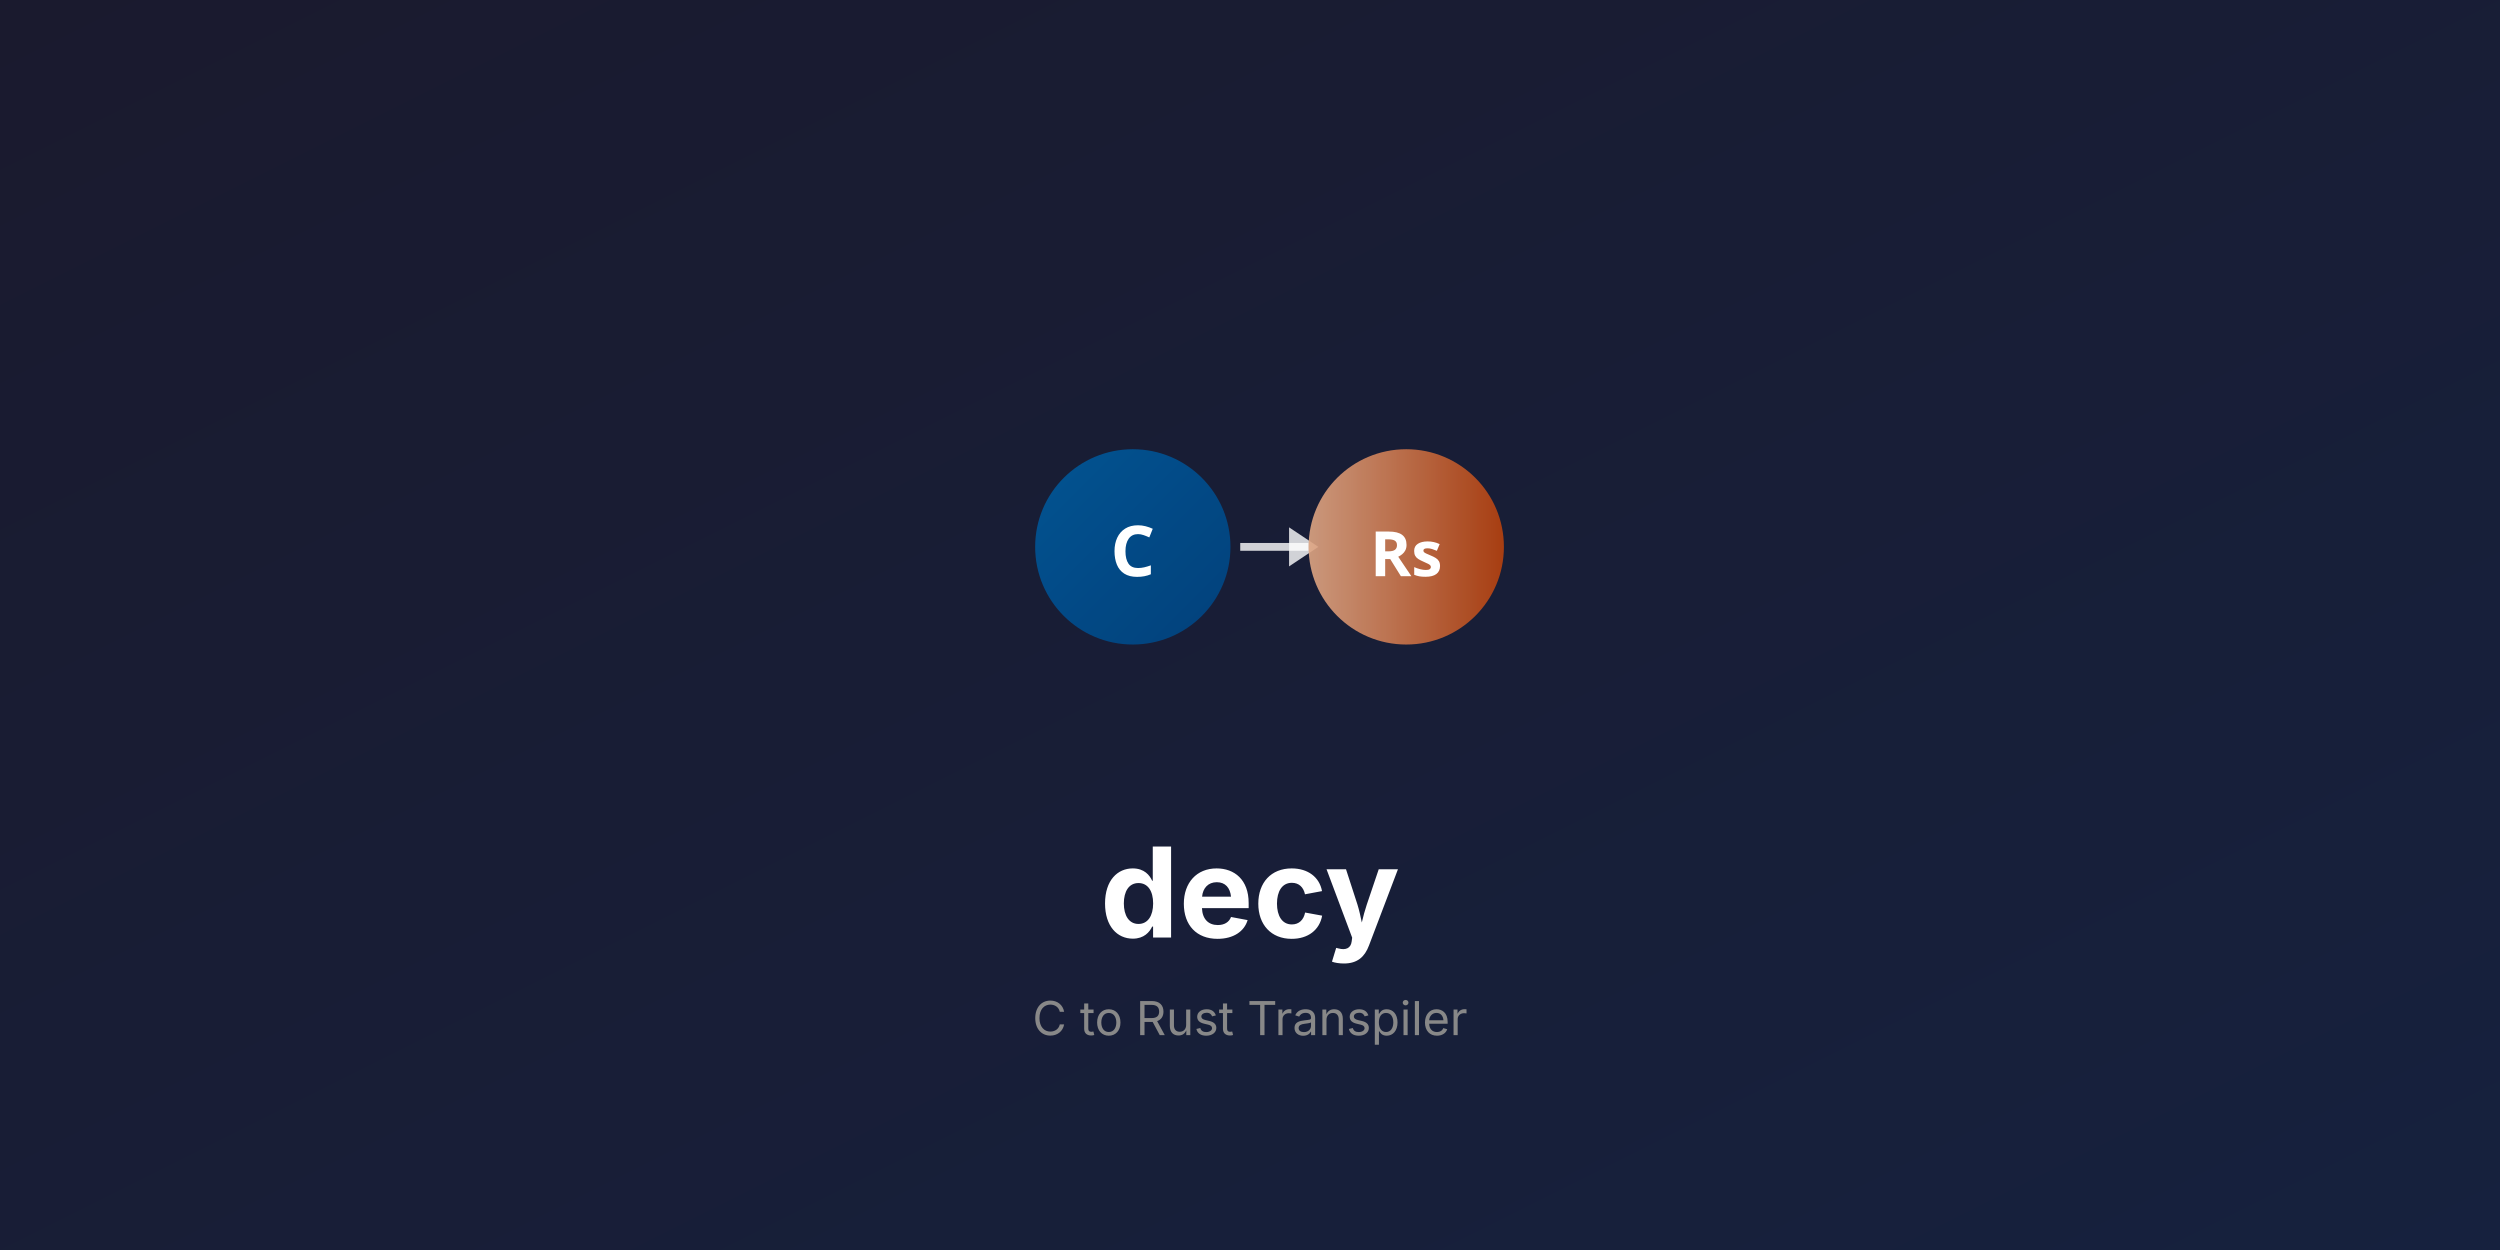
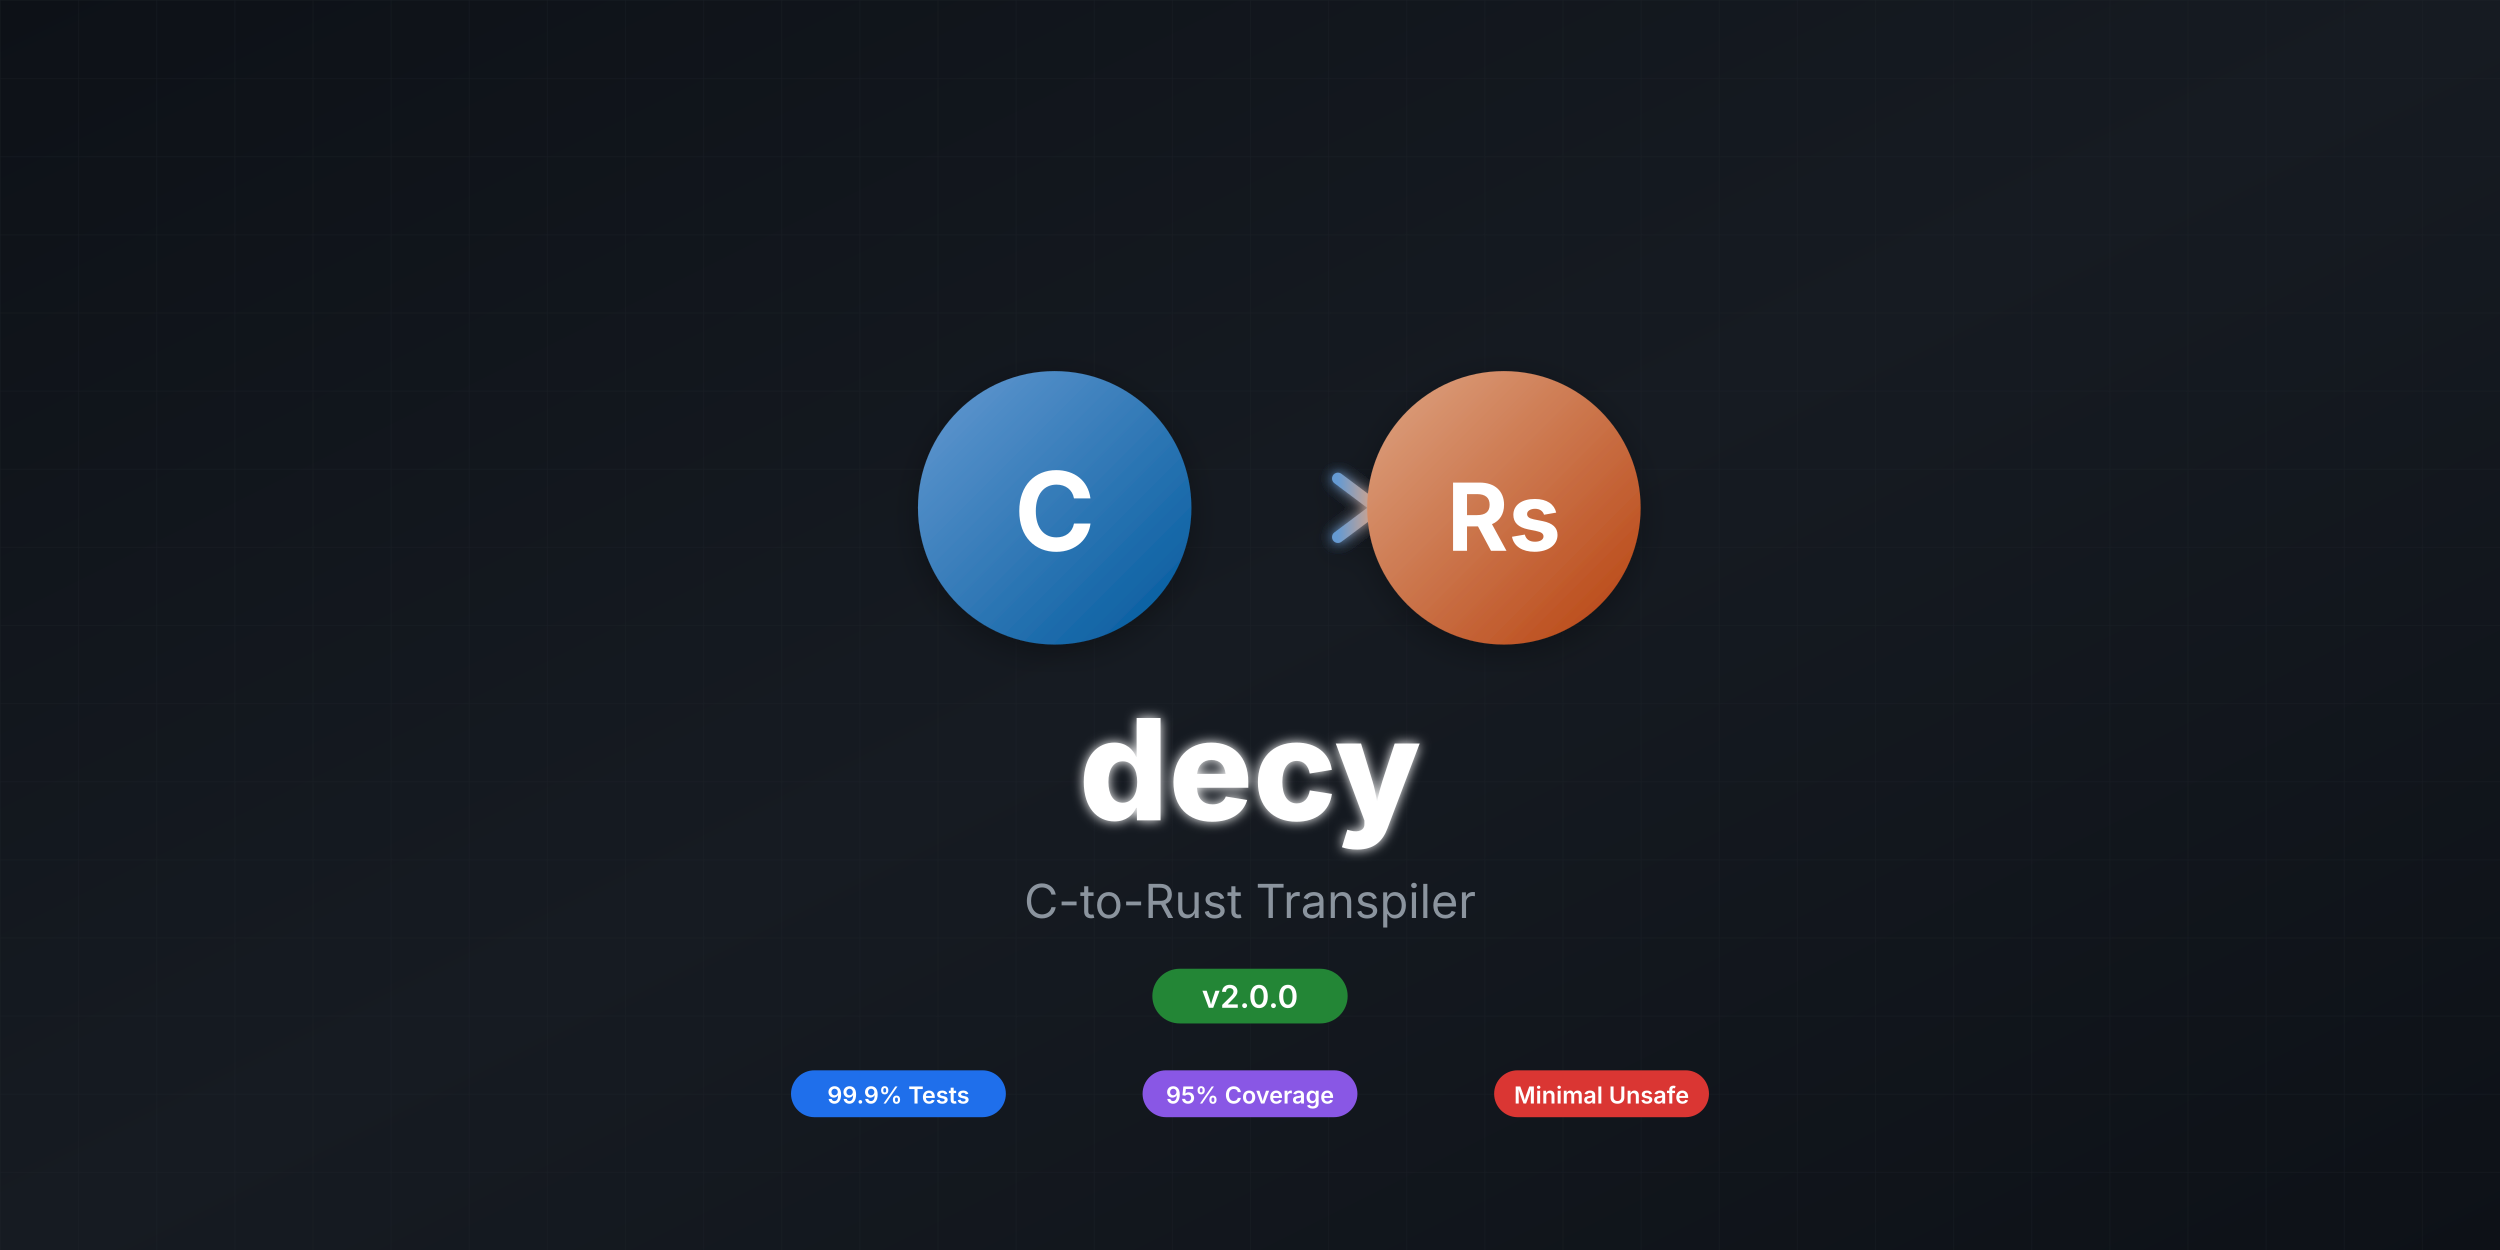
<svg xmlns="http://www.w3.org/2000/svg" viewBox="0 0 1280 640">
  <defs>
    <linearGradient id="bg" x1="0%" y1="0%" x2="100%" y2="100%">
-       <stop offset="0%" style="stop-color:#1a1a2e" />
-       <stop offset="100%" style="stop-color:#16213e" />
+       <stop offset="0%" style="stop-color:#0d1117" />
+       <stop offset="50%" style="stop-color:#161b22" />
+       <stop offset="100%" style="stop-color:#0d1117" />
    </linearGradient>
-     <linearGradient id="c" x1="0%" y1="0%" x2="100%" y2="100%">
-       <stop offset="0%" style="stop-color:#00599C" />
-       <stop offset="100%" style="stop-color:#004482" />
+     <linearGradient id="c-grad" x1="0%" y1="0%" x2="100%" y2="100%">
+       <stop offset="0%" style="stop-color:#659AD2" />
+       <stop offset="100%" style="stop-color:#00599C" />
    </linearGradient>
-     <linearGradient id="rust" x1="0%" y1="0%" x2="100%" y2="0%">
-       <stop offset="0%" style="stop-color:#dea584" />
-       <stop offset="100%" style="stop-color:#b7410e" />
+     <linearGradient id="rust-grad" x1="0%" y1="0%" x2="100%" y2="100%">
+       <stop offset="0%" style="stop-color:#DEA584" />
+       <stop offset="100%" style="stop-color:#B7410E" />
    </linearGradient>
+     <linearGradient id="arrow-grad" x1="0%" y1="0%" x2="100%" y2="0%">
+       <stop offset="0%" style="stop-color:#659AD2" />
+       <stop offset="100%" style="stop-color:#DEA584" />
+     </linearGradient>
+     <filter id="glow" x="-50%" y="-50%" width="200%" height="200%">
+       <feGaussianBlur stdDeviation="3" result="coloredBlur" />
+       <feMerge>
+         <feMergeNode in="coloredBlur" />
+         <feMergeNode in="SourceGraphic" />
+       </feMerge>
+     </filter>
+     <filter id="shadow">
+       <feDropShadow dx="0" dy="4" stdDeviation="8" flood-color="#000" flood-opacity="0.3" />
+     </filter>
  </defs>
  <rect width="1280" height="640" fill="url(#bg)" />
-   <g transform="translate(640, 280)">
-     <circle cx="-60" cy="0" r="50" fill="url(#c)" opacity="0.9" />
-     <text x="-60" y="15" font-family="system-ui" font-size="36" font-weight="700" fill="#fff" text-anchor="middle">C</text>
-     <path d="M-5,0 L30,0" stroke="#fff" stroke-width="4" opacity="0.8" />
-     <path d="M20,-10 L35,0 L20,10" fill="#fff" opacity="0.8" />
-     <circle cx="80" cy="0" r="50" fill="url(#rust)" opacity="0.9" />
-     <text x="80" y="15" font-family="system-ui" font-size="32" font-weight="700" fill="#fff" text-anchor="middle">Rs</text>
+   <pattern id="grid" width="40" height="40" patternUnits="userSpaceOnUse">
+     <path d="M 40 0 L 0 0 0 40" fill="none" stroke="#21262d" stroke-width="0.5" />
+   </pattern>
+   <rect width="1280" height="640" fill="url(#grid)" opacity="0.5" />
+   <g transform="translate(640, 260)" filter="url(#shadow)">
+     <circle cx="-100" cy="0" r="70" fill="url(#c-grad)" />
+     <text x="-100" y="22" font-family="system-ui, -apple-system, BlinkMacSystemFont, sans-serif" font-size="56" font-weight="700" fill="#fff" text-anchor="middle">C</text>
+     <g filter="url(#glow)">
+       <path d="M-20,0 L60,0" stroke="url(#arrow-grad)" stroke-width="6" stroke-linecap="round" />
+       <path d="M45,-15 L65,0 L45,15" fill="none" stroke="url(#arrow-grad)" stroke-width="6" stroke-linecap="round" stroke-linejoin="round" />
+     </g>
+     <circle cx="130" cy="0" r="70" fill="url(#rust-grad)" />
+     <text x="130" y="22" font-family="system-ui, -apple-system, BlinkMacSystemFont, sans-serif" font-size="48" font-weight="700" fill="#fff" text-anchor="middle">Rs</text>
  </g>
-   <text x="640" y="480" font-family="system-ui, -apple-system, sans-serif" font-size="64" font-weight="700" fill="#fff" text-anchor="middle">decy</text>
-   <text x="640" y="530" font-family="system-ui, -apple-system, sans-serif" font-size="24" fill="#888" text-anchor="middle">C to Rust Transpiler</text>
+   <text x="640" y="420" font-family="system-ui, -apple-system, BlinkMacSystemFont, sans-serif" font-size="72" font-weight="800" fill="#fff" text-anchor="middle" filter="url(#glow)">decy</text>
+   <text x="640" y="470" font-family="system-ui, -apple-system, BlinkMacSystemFont, sans-serif" font-size="24" fill="#8b949e" text-anchor="middle">C-to-Rust Transpiler</text>
+   <g transform="translate(640, 510)">
+     <rect x="-50" y="-14" width="100" height="28" rx="14" fill="#238636" />
+     <text x="0" y="6" font-family="system-ui, -apple-system, BlinkMacSystemFont, sans-serif" font-size="16" font-weight="600" fill="#fff" text-anchor="middle">v2.0.0</text>
+   </g>
+   <g transform="translate(640, 560)">
+     <g transform="translate(-180, 0)">
+       <rect x="-55" y="-12" width="110" height="24" rx="12" fill="#1f6feb" />
+       <text x="0" y="5" font-family="system-ui, -apple-system, BlinkMacSystemFont, sans-serif" font-size="12" font-weight="600" fill="#fff" text-anchor="middle">99.9% Tests</text>
+     </g>
+     <g transform="translate(0, 0)">
+       <rect x="-55" y="-12" width="110" height="24" rx="12" fill="#8957e5" />
+       <text x="0" y="5" font-family="system-ui, -apple-system, BlinkMacSystemFont, sans-serif" font-size="12" font-weight="600" fill="#fff" text-anchor="middle">95% Coverage</text>
+     </g>
+     <g transform="translate(180, 0)">
+       <rect x="-55" y="-12" width="110" height="24" rx="12" fill="#da3633" />
+       <text x="0" y="5" font-family="system-ui, -apple-system, BlinkMacSystemFont, sans-serif" font-size="12" font-weight="600" fill="#fff" text-anchor="middle">Minimal Unsafe</text>
+     </g>
+   </g>
</svg>
